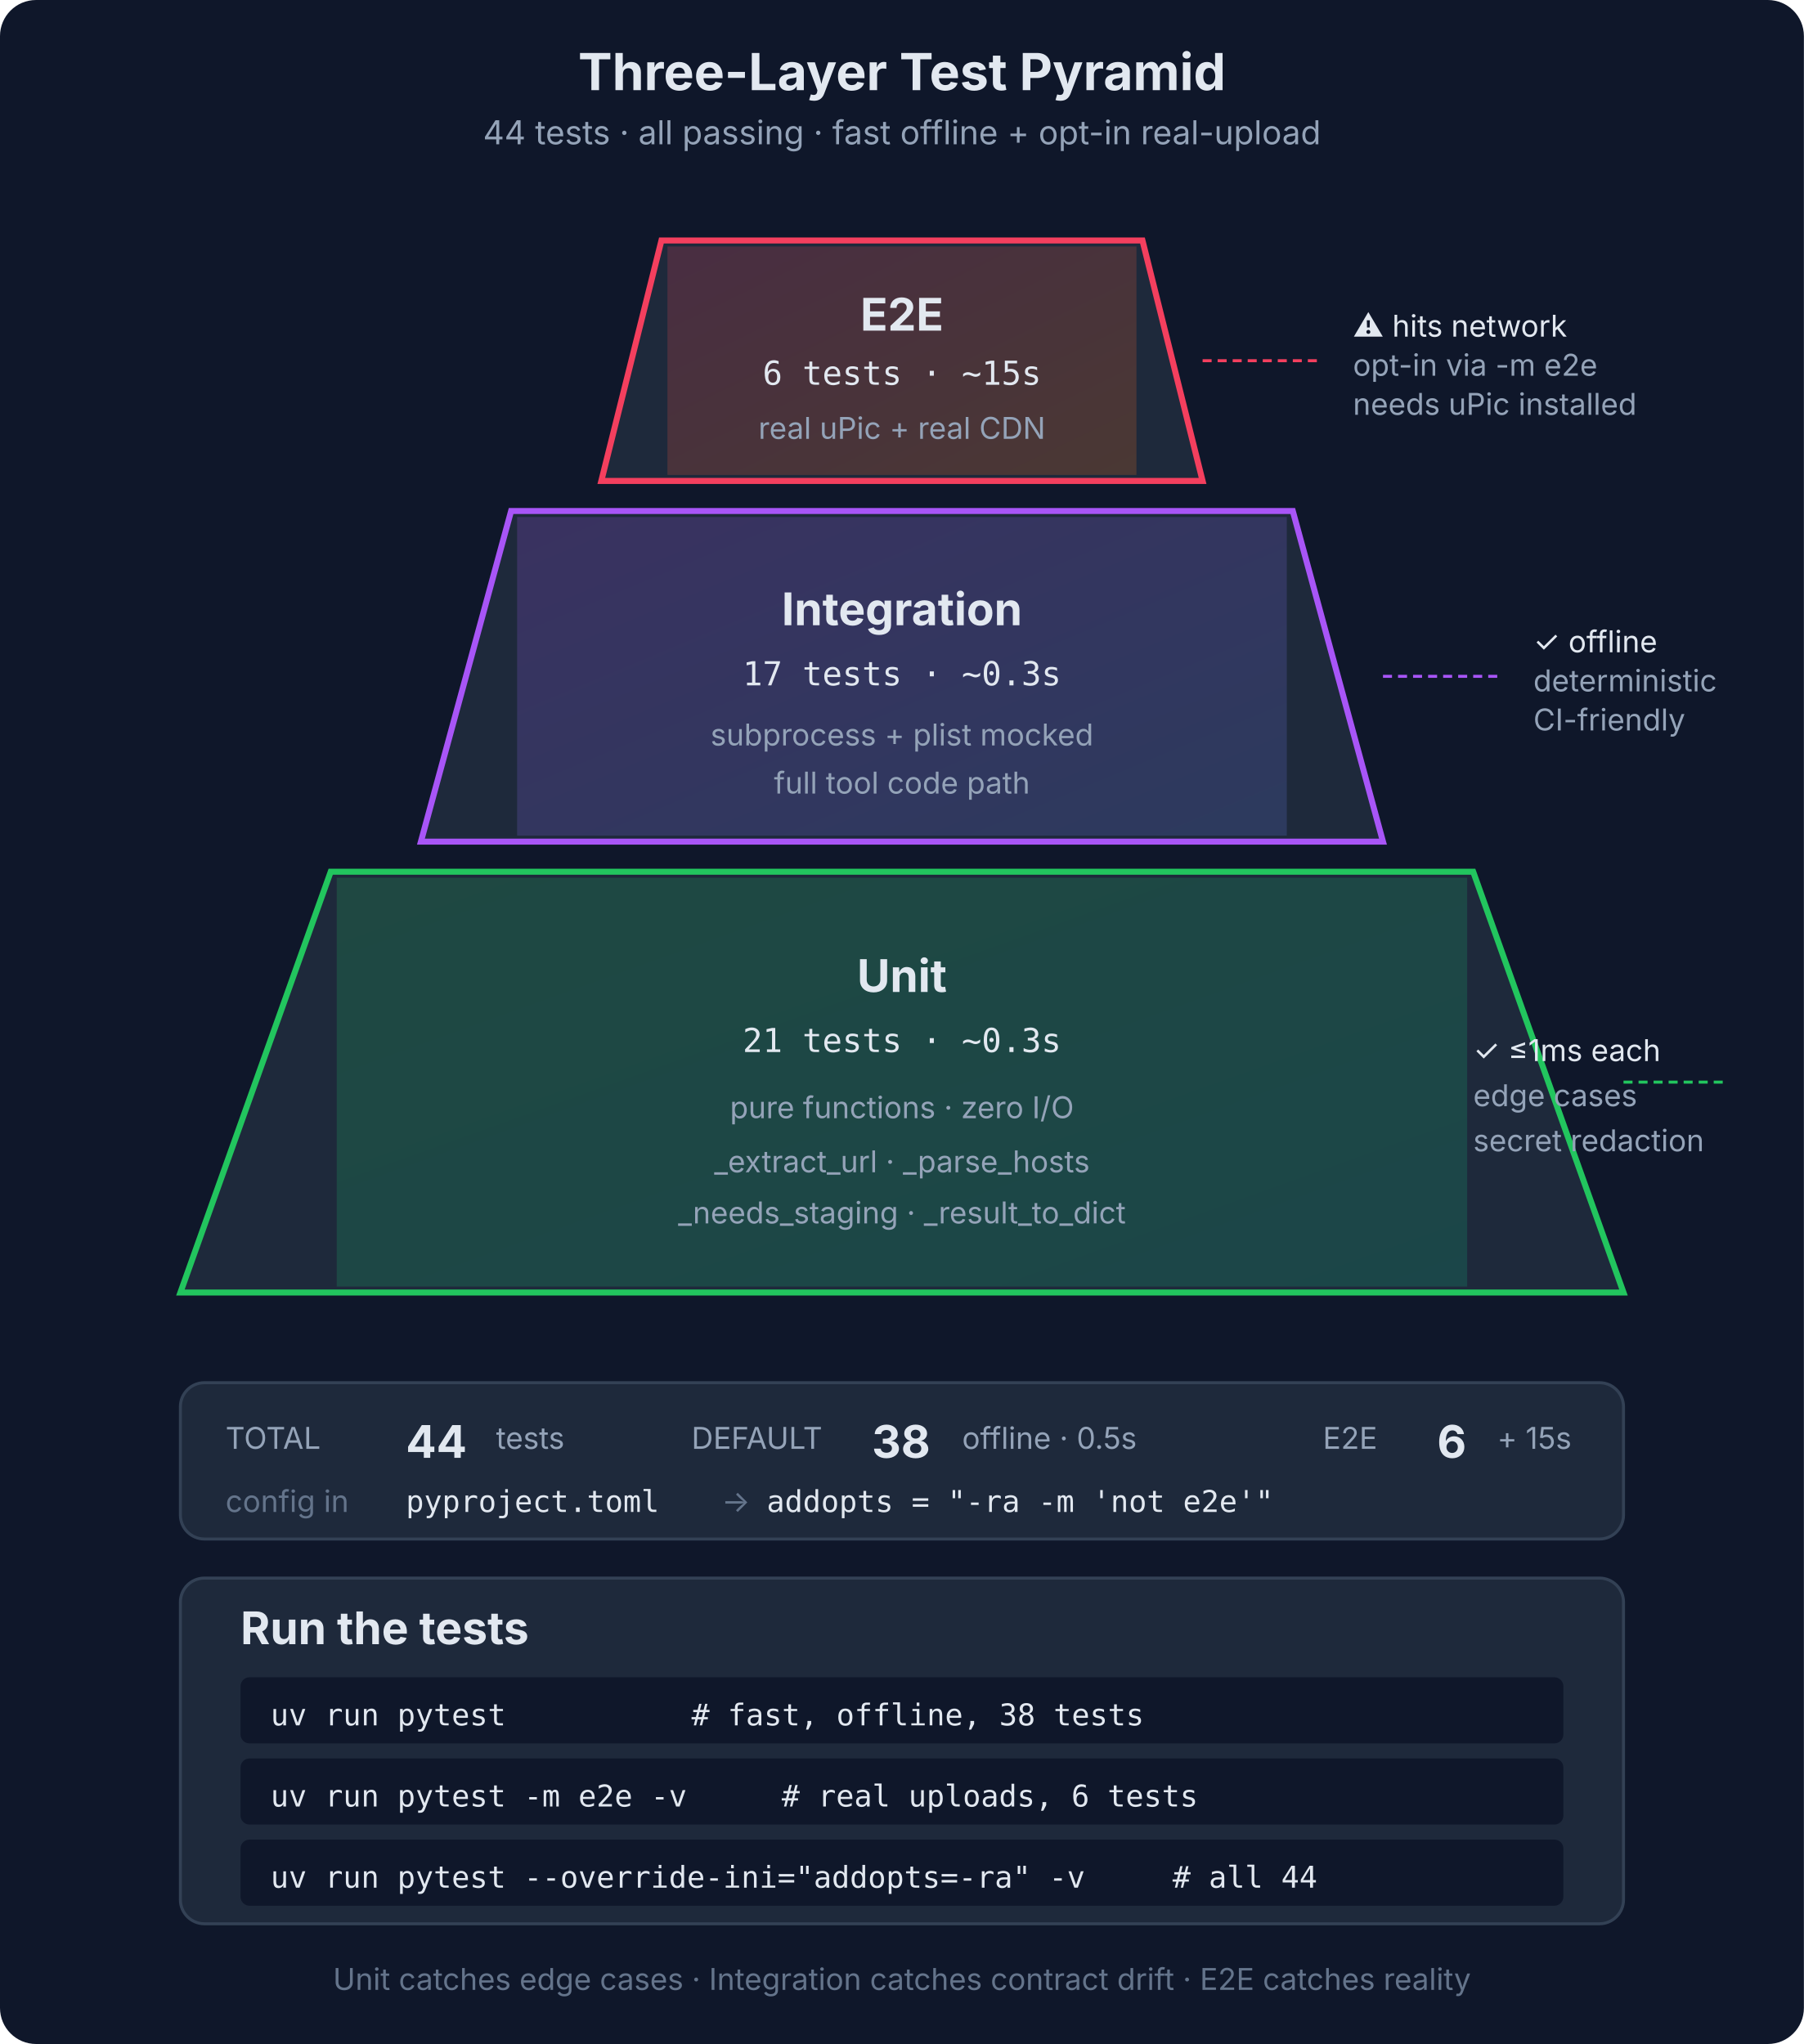
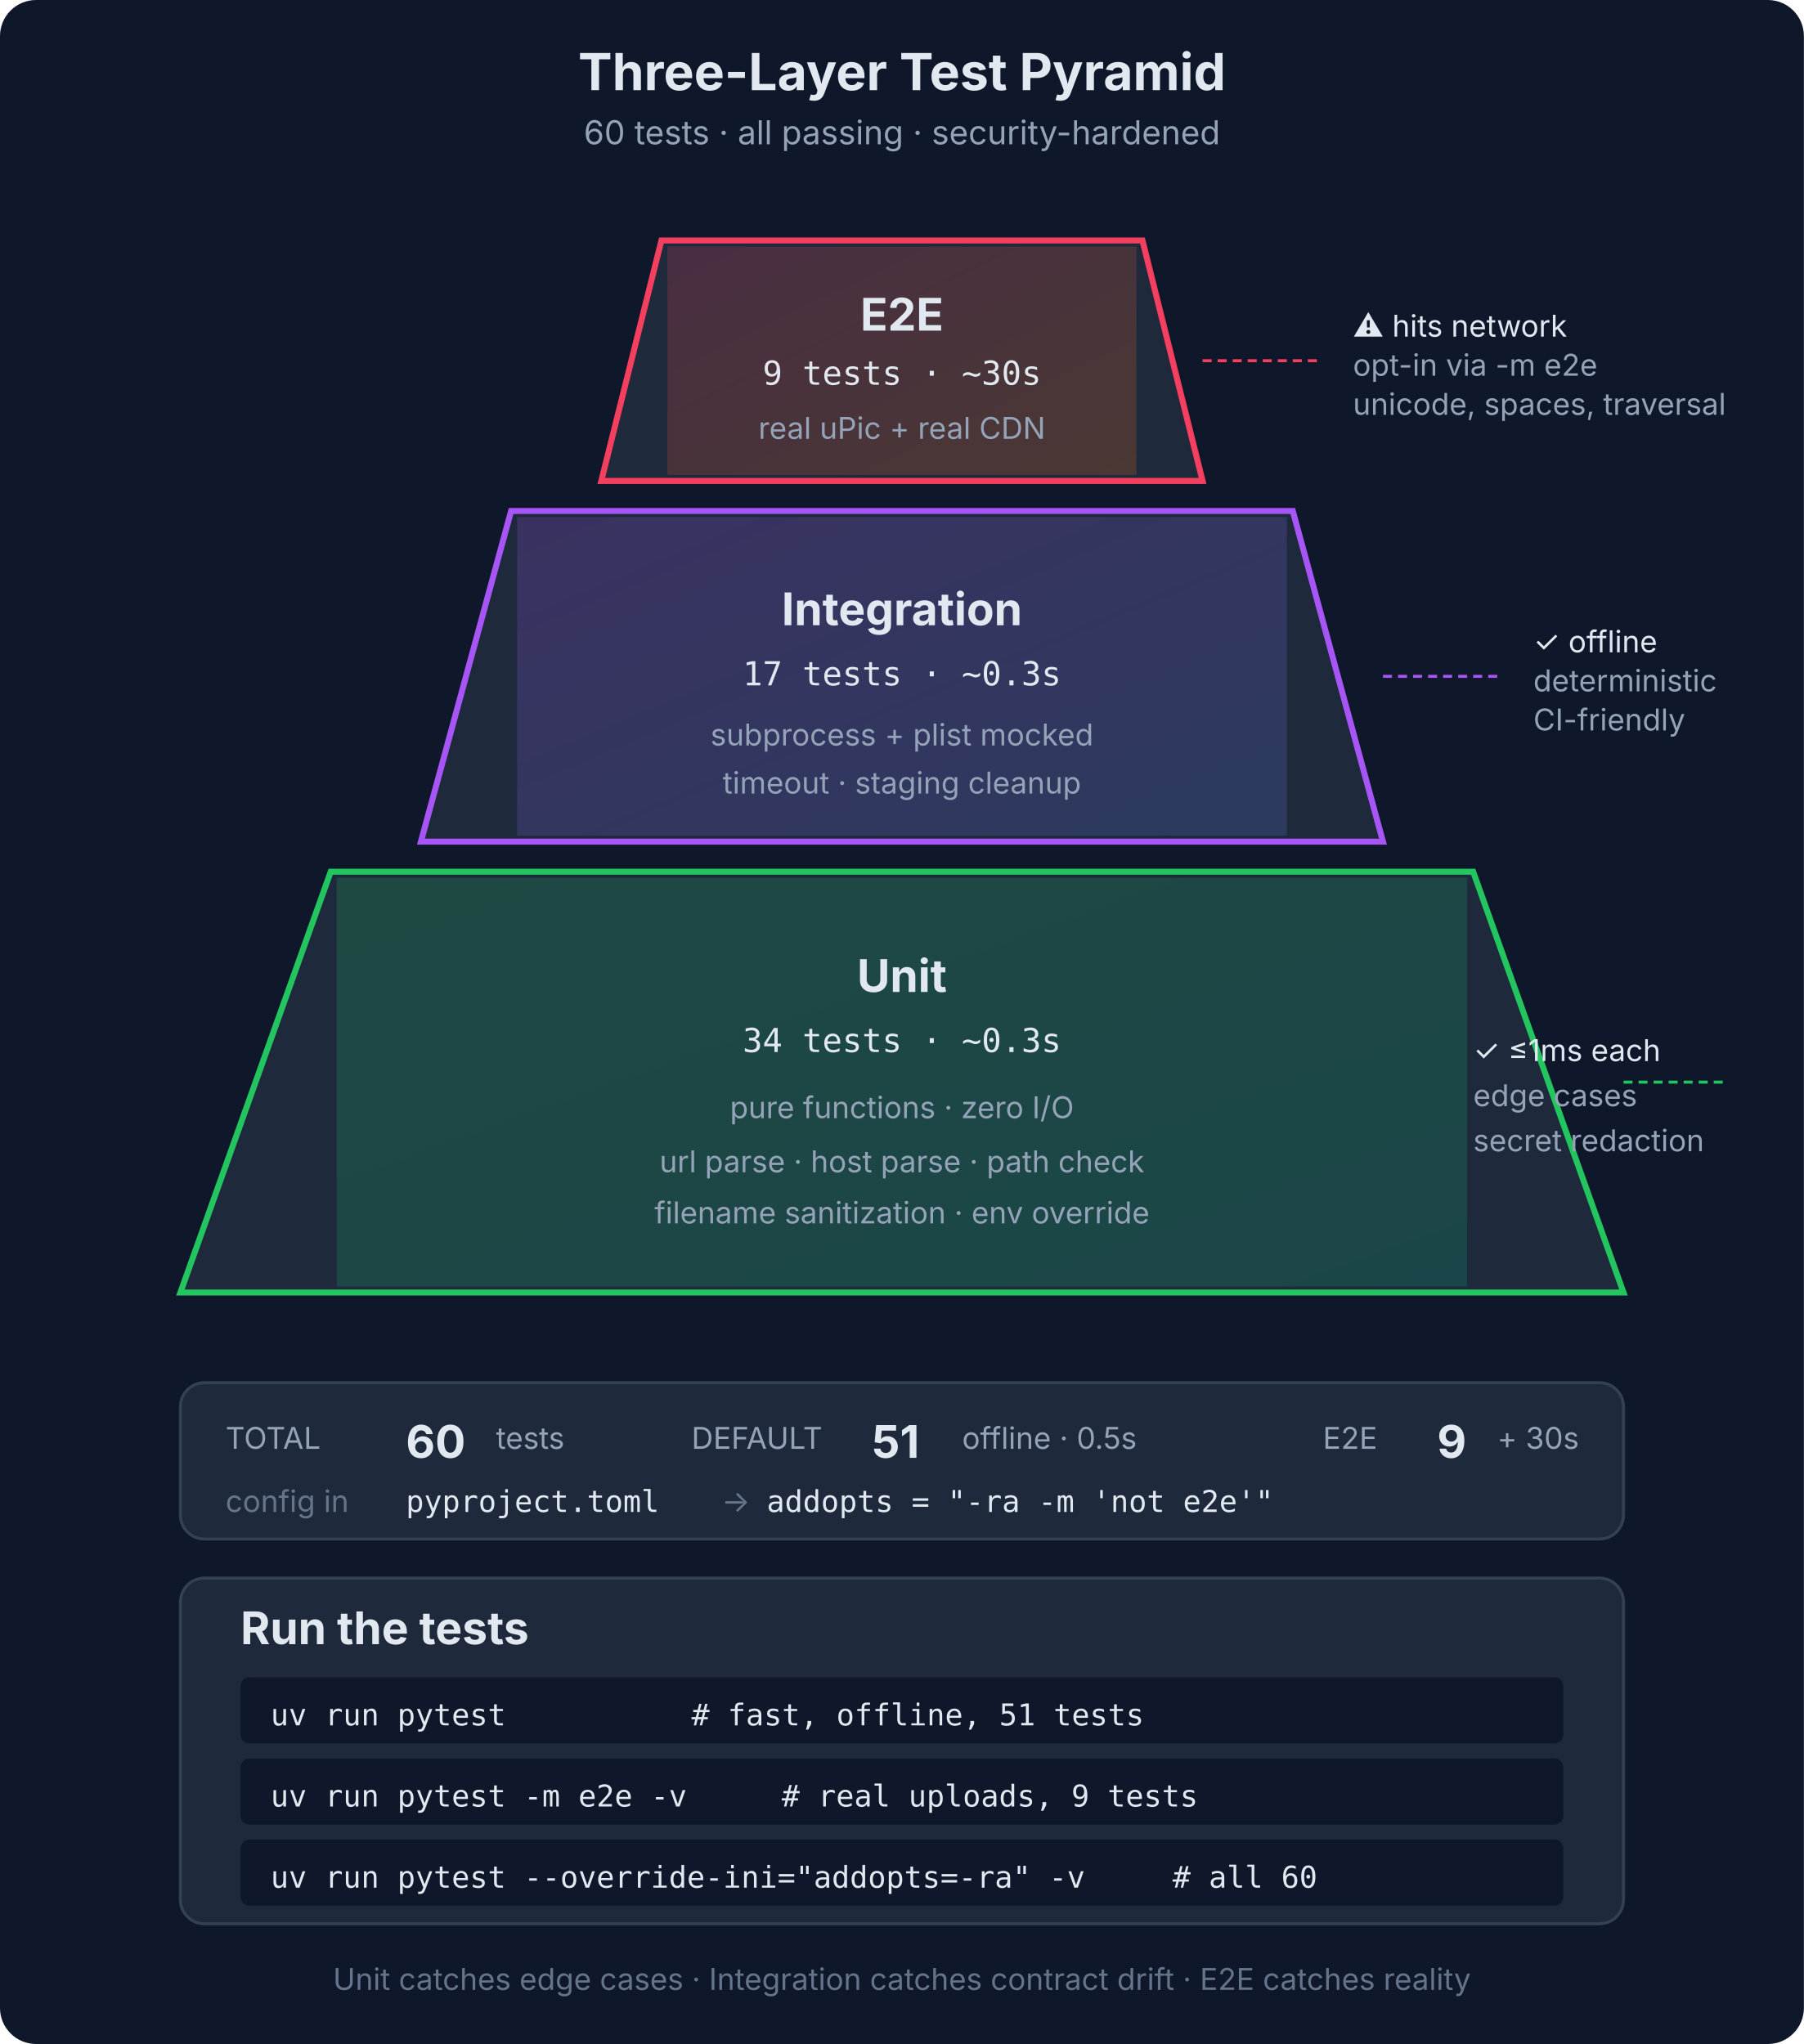
<svg xmlns="http://www.w3.org/2000/svg" viewBox="0 0 600 680">
  <style>
    text{font-family:-apple-system,'Segoe UI',system-ui,sans-serif;fill:#e2e8f0}
    .dim{fill:#94a3b8}
    .sub{fill:#64748b}
    .mono{font-family:'SF Mono','Monaco',Menlo,monospace}
    .layer-title{font-size:15px;font-weight:700}
    .layer-sub{font-size:11px}
    .meta{font-size:10px}
  </style>
  <defs>
    <linearGradient id="e2e-grad" x1="0%" y1="0%" x2="100%" y2="100%">
      <stop offset="0%" style="stop-color:#f43f5e" />
      <stop offset="100%" style="stop-color:#f97316" />
    </linearGradient>
    <linearGradient id="int-grad" x1="0%" y1="0%" x2="100%" y2="100%">
      <stop offset="0%" style="stop-color:#a855f7" />
      <stop offset="100%" style="stop-color:#667eea" />
    </linearGradient>
    <linearGradient id="unit-grad" x1="0%" y1="0%" x2="100%" y2="100%">
      <stop offset="0%" style="stop-color:#22c55e" />
      <stop offset="100%" style="stop-color:#10b981" />
    </linearGradient>
  </defs>
  <rect width="600" height="680" rx="12" fill="#0f172a" />
  <text x="300" y="30" text-anchor="middle" font-size="17" font-weight="700">Three-Layer Test Pyramid</text>
-   <text x="300" y="48" text-anchor="middle" class="dim" font-size="11">44 tests · all passing · fast offline + opt-in real-upload</text>
+   <text x="300" y="48" text-anchor="middle" class="dim" font-size="11">60 tests · all passing · security-hardened</text>
  <polygon points="220,80 380,80 400,160 200,160" fill="#1e293b" stroke="#f43f5e" stroke-width="2" />
  <rect x="222" y="82" width="156" height="76" fill="url(#e2e-grad)" opacity="0.2" />
  <text x="300" y="110" text-anchor="middle" class="layer-title" fill="#fda4af">E2E</text>
-   <text x="300" y="128" text-anchor="middle" class="mono layer-sub" fill="#fda4af">6 tests · ~15s</text>
+   <text x="300" y="128" text-anchor="middle" class="mono layer-sub" fill="#fda4af">9 tests · ~30s</text>
  <text x="300" y="146" text-anchor="middle" class="meta dim">real uPic + real CDN</text>
  <line x1="400" y1="120" x2="440" y2="120" stroke="#f43f5e" stroke-width="1" stroke-dasharray="3,2" />
  <text x="450" y="112" class="meta" fill="#fda4af">⚠ hits network</text>
  <text x="450" y="125" class="meta dim">opt-in via -m e2e</text>
-   <text x="450" y="138" class="meta dim">needs uPic installed</text>
+   <text x="450" y="138" class="meta dim">unicode, spaces, traversal</text>
  <polygon points="170,170 430,170 460,280 140,280" fill="#1e293b" stroke="#a855f7" stroke-width="2" />
  <rect x="172" y="172" width="256" height="106" fill="url(#int-grad)" opacity="0.2" />
  <text x="300" y="208" text-anchor="middle" class="layer-title" fill="#c4b5fd">Integration</text>
  <text x="300" y="228" text-anchor="middle" class="mono layer-sub" fill="#c4b5fd">17 tests · ~0.3s</text>
  <text x="300" y="248" text-anchor="middle" class="meta dim">subprocess + plist mocked</text>
-   <text x="300" y="264" text-anchor="middle" class="meta dim">full tool code path</text>
+   <text x="300" y="264" text-anchor="middle" class="meta dim">timeout · staging cleanup</text>
  <line x1="460" y1="225" x2="500" y2="225" stroke="#a855f7" stroke-width="1" stroke-dasharray="3,2" />
  <text x="510" y="217" class="meta" fill="#c4b5fd">✓ offline</text>
  <text x="510" y="230" class="meta dim">deterministic</text>
  <text x="510" y="243" class="meta dim">CI-friendly</text>
  <polygon points="110,290 490,290 540,430 60,430" fill="#1e293b" stroke="#22c55e" stroke-width="2" />
  <rect x="112" y="292" width="376" height="136" fill="url(#unit-grad)" opacity="0.2" />
  <text x="300" y="330" text-anchor="middle" class="layer-title" fill="#86efac">Unit</text>
-   <text x="300" y="350" text-anchor="middle" class="mono layer-sub" fill="#86efac">21 tests · ~0.3s</text>
+   <text x="300" y="350" text-anchor="middle" class="mono layer-sub" fill="#86efac">34 tests · ~0.3s</text>
  <text x="300" y="372" text-anchor="middle" class="meta dim">pure functions · zero I/O</text>
-   <text x="300" y="390" text-anchor="middle" class="meta dim">_extract_url · _parse_hosts</text>
-   <text x="300" y="407" text-anchor="middle" class="meta dim">_needs_staging · _result_to_dict</text>
+   <text x="300" y="390" text-anchor="middle" class="meta dim">url parse · host parse · path check</text>
+   <text x="300" y="407" text-anchor="middle" class="meta dim">filename sanitization · env override</text>
  <line x1="540" y1="360" x2="575" y2="360" stroke="#22c55e" stroke-width="1" stroke-dasharray="3,2" />
  <text x="490" y="353" class="meta" fill="#86efac">✓ ≤1ms each</text>
  <text x="490" y="368" class="meta dim">edge cases</text>
  <text x="490" y="383" class="meta dim">secret redaction</text>
  <rect x="60" y="460" width="480" height="52" rx="8" fill="#1e293b" stroke="#334155" stroke-width="1" />
  <text x="75" y="482" class="meta dim">TOTAL</text>
-   <text x="135" y="485" class="layer-title" fill="#e2e8f0">44</text>
+   <text x="135" y="485" class="layer-title" fill="#e2e8f0">60</text>
  <text x="165" y="482" class="meta dim">tests</text>
  <text x="230" y="482" class="meta dim">DEFAULT</text>
-   <text x="290" y="485" class="layer-title" fill="#86efac">38</text>
+   <text x="290" y="485" class="layer-title" fill="#86efac">51</text>
  <text x="320" y="482" class="meta dim">offline · 0.5s</text>
  <text x="440" y="482" class="meta dim">E2E</text>
-   <text x="478" y="485" class="layer-title" fill="#fda4af">6</text>
-   <text x="498" y="482" class="meta dim">+ 15s</text>
+   <text x="478" y="485" class="layer-title" fill="#fda4af">9</text>
+   <text x="498" y="482" class="meta dim">+ 30s</text>
  <text x="75" y="503" class="meta sub">config in</text>
  <text x="135" y="503" class="mono meta" fill="#94a3b8">pyproject.toml</text>
  <text x="240" y="503" class="meta sub">→</text>
  <text x="255" y="503" class="mono meta" fill="#94a3b8">addopts = "-ra -m 'not e2e'"</text>
  <rect x="60" y="525" width="480" height="115" rx="8" fill="#1e293b" stroke="#334155" stroke-width="1" />
  <text x="80" y="547" class="layer-title" fill="#e2e8f0">Run the tests</text>
  <rect x="80" y="558" width="440" height="22" rx="3" fill="#0f172a" />
  <text x="90" y="574" class="mono meta" fill="#86efac">uv run pytest</text>
-   <text x="230" y="574" class="mono meta" fill="#64748b"># fast, offline, 38 tests</text>
+   <text x="230" y="574" class="mono meta" fill="#64748b"># fast, offline, 51 tests</text>
  <rect x="80" y="585" width="440" height="22" rx="3" fill="#0f172a" />
  <text x="90" y="601" class="mono meta" fill="#fda4af">uv run pytest -m e2e -v</text>
-   <text x="260" y="601" class="mono meta" fill="#64748b"># real uploads, 6 tests</text>
+   <text x="260" y="601" class="mono meta" fill="#64748b"># real uploads, 9 tests</text>
  <rect x="80" y="612" width="440" height="22" rx="3" fill="#0f172a" />
  <text x="90" y="628" class="mono meta" fill="#c4b5fd">uv run pytest --override-ini="addopts=-ra" -v</text>
-   <text x="390" y="628" class="mono meta" fill="#64748b"># all 44</text>
+   <text x="390" y="628" class="mono meta" fill="#64748b"># all 60</text>
  <text x="300" y="662" text-anchor="middle" class="meta sub">Unit catches edge cases · Integration catches contract drift · E2E catches reality</text>
</svg>
